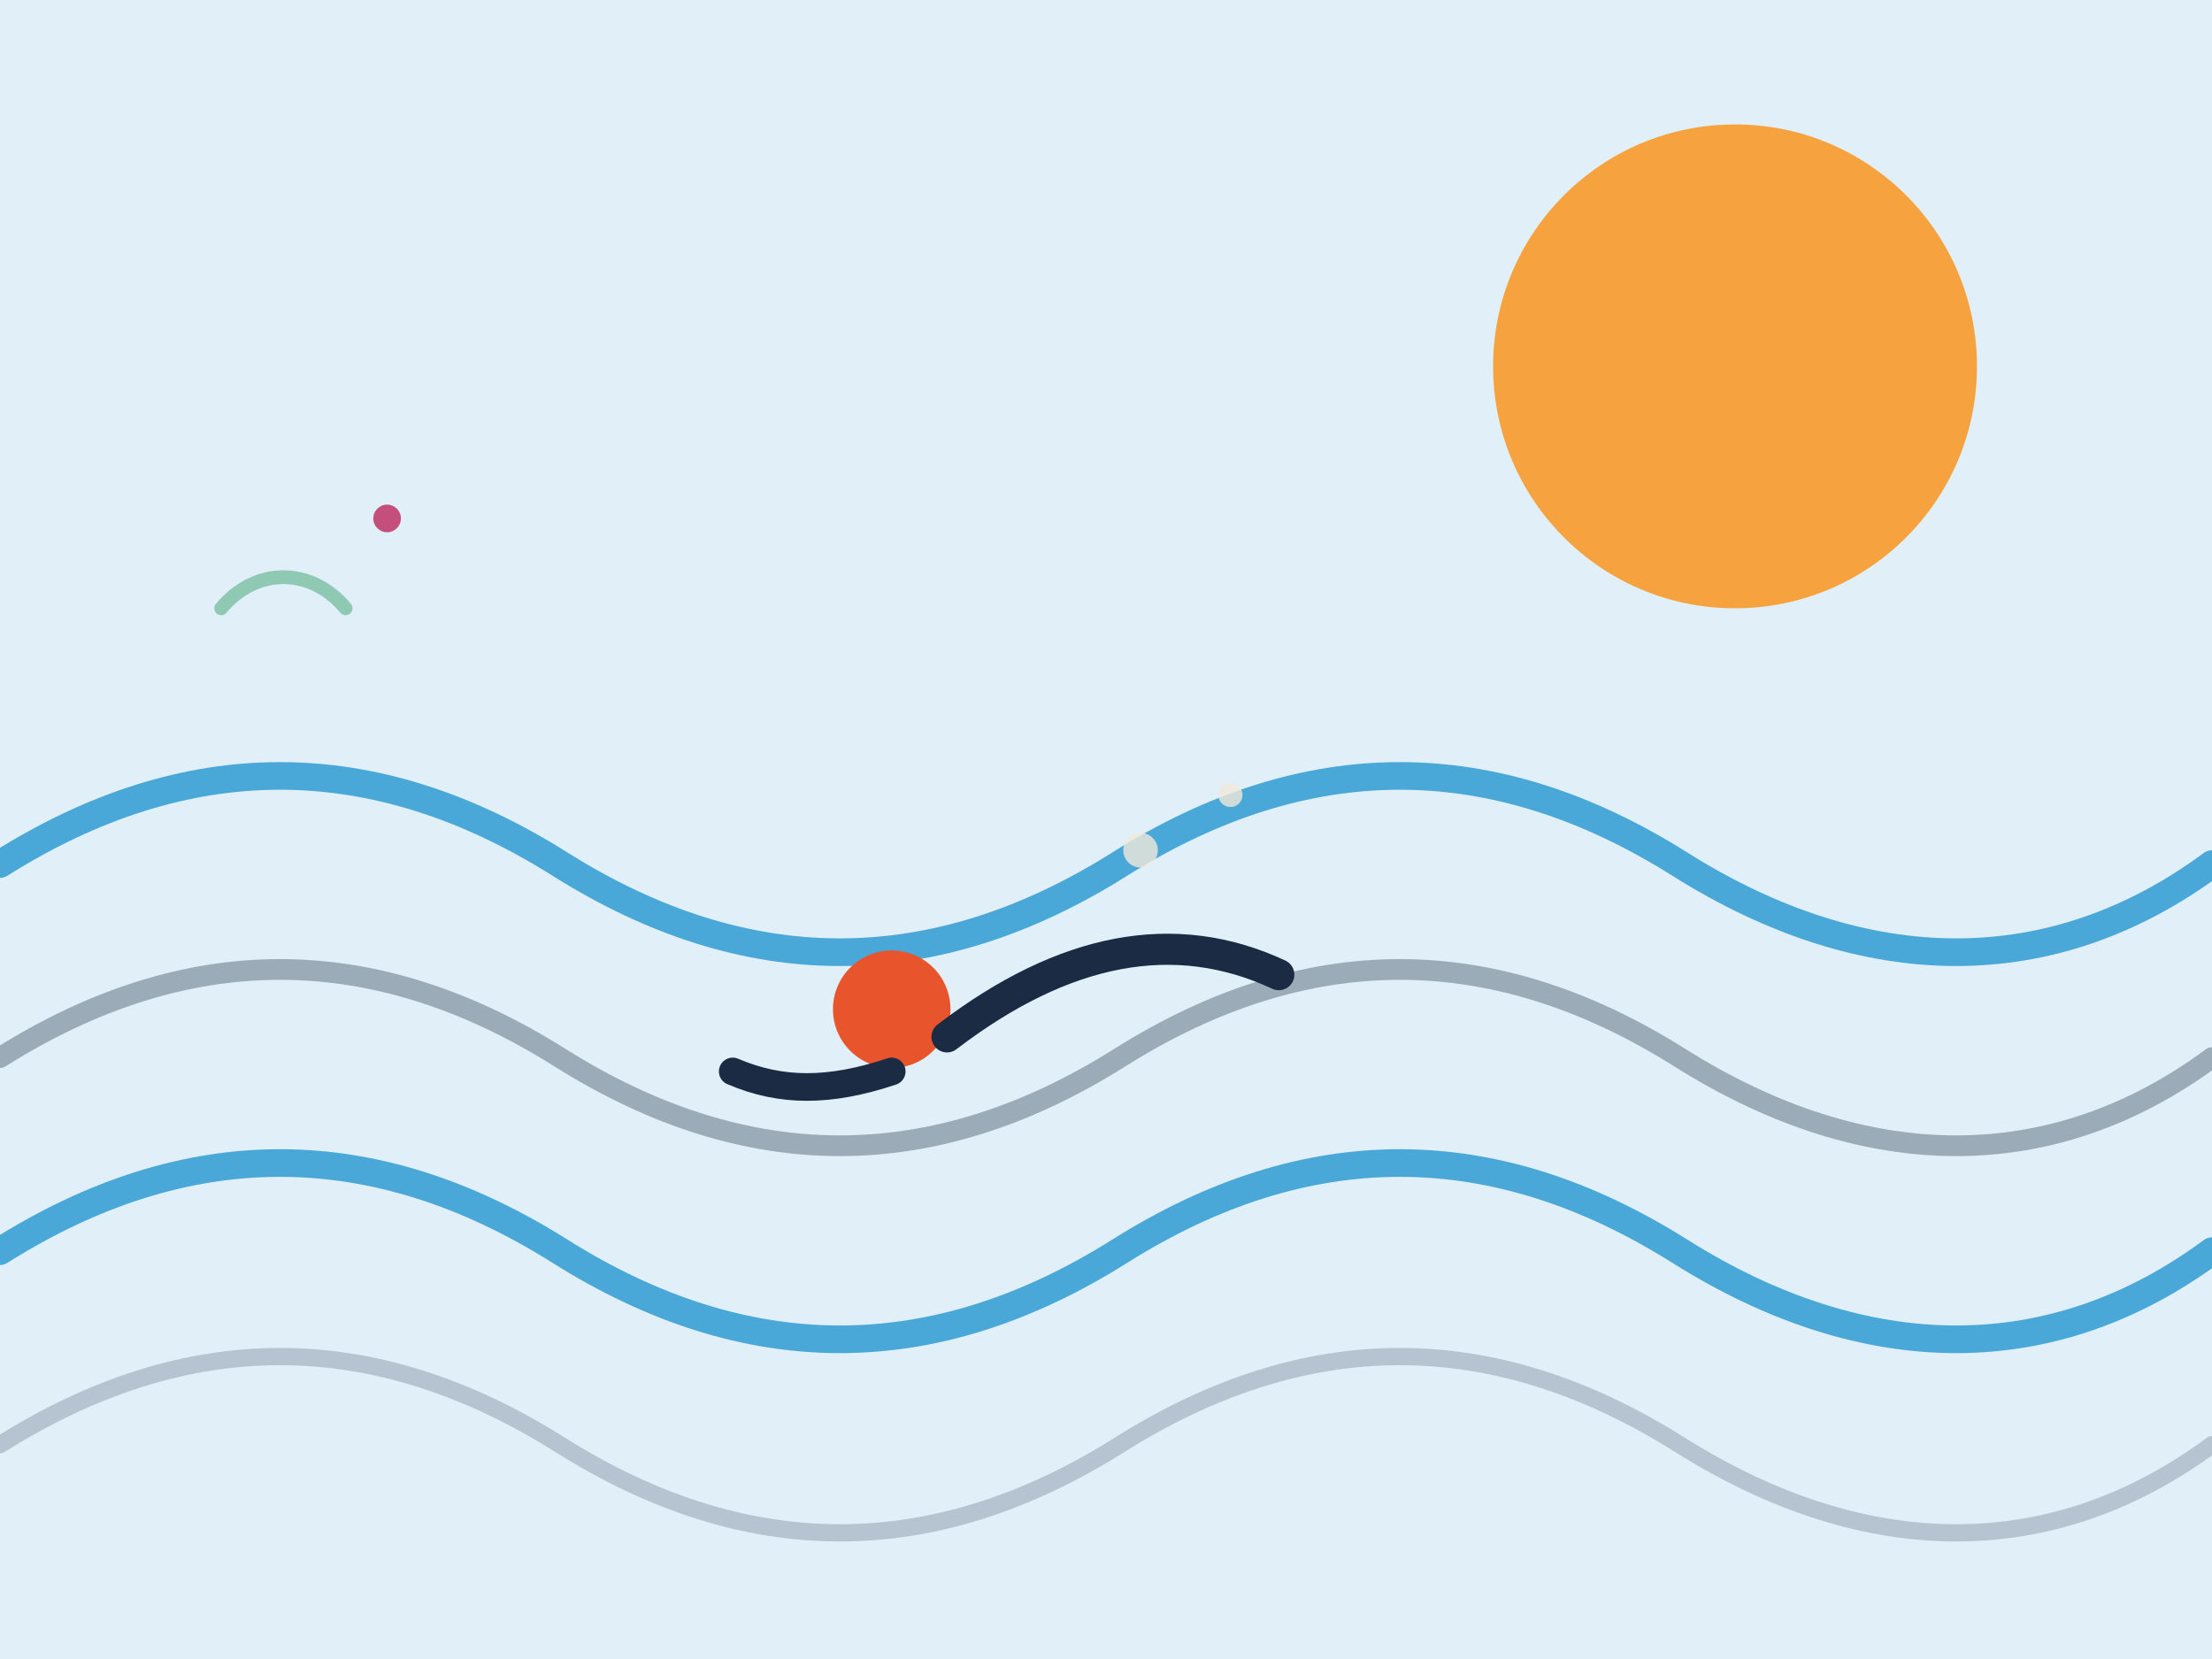
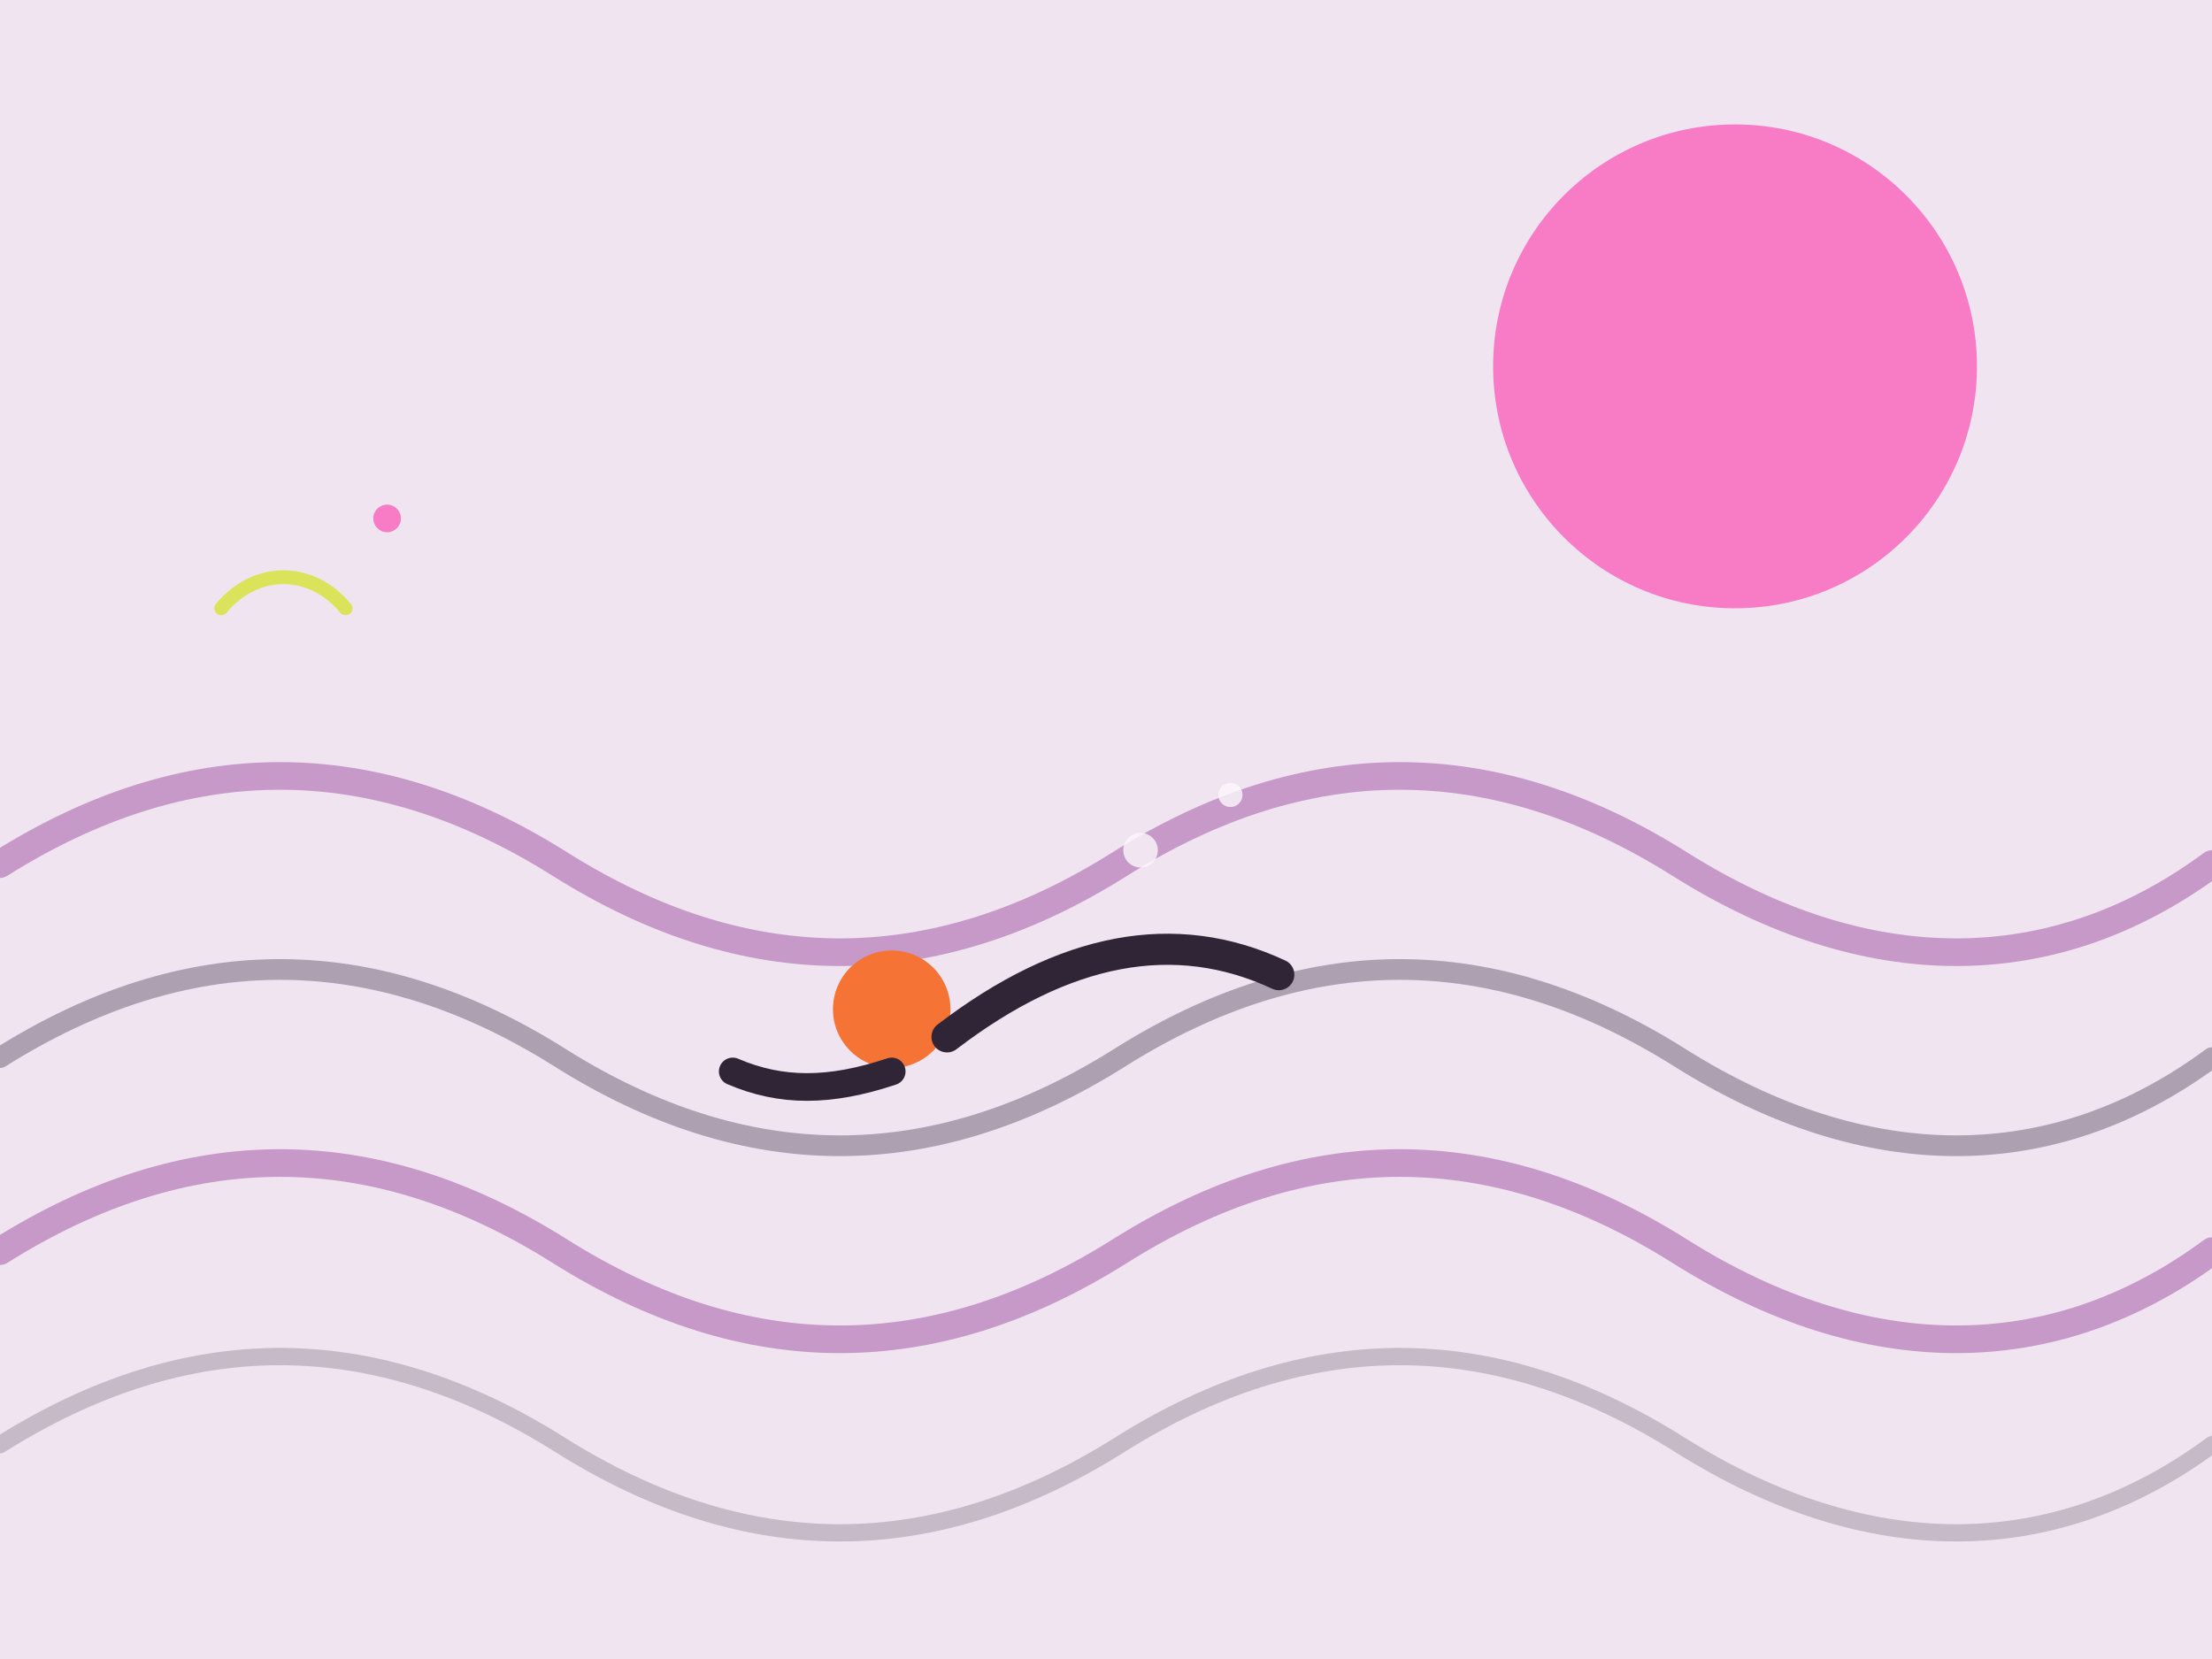
<svg xmlns="http://www.w3.org/2000/svg" fill="none" viewBox="0 0 640 480" role="img" aria-label="Piscina com ondas ao sol">
-   <rect width="640" height="480" fill="#E1F0F8" />
-   <circle cx="502" cy="106" r="70" fill="#F5A23F" />
-   <path d="M0 250c54-34 108-34 162 0s108 34 162 0 108-34 162 0 108 34 154 0" stroke="#4AA8D8" stroke-width="8" stroke-linecap="round" />
-   <path d="M0 306c54-34 108-34 162 0s108 34 162 0 108-34 162 0 108 34 154 0" stroke="#1C2B44" stroke-opacity=".35" stroke-width="6" stroke-linecap="round" />
-   <path d="M0 362c54-34 108-34 162 0s108 34 162 0 108-34 162 0 108 34 154 0" stroke="#4AA8D8" stroke-width="8" stroke-linecap="round" />
-   <path d="M0 418c54-34 108-34 162 0s108 34 162 0 108-34 162 0 108 34 154 0" stroke="#1C2B44" stroke-opacity=".22" stroke-width="5" stroke-linecap="round" />
-   <circle cx="258" cy="292" r="17" fill="#E8542B" />
-   <path d="M274 300c34-26 66-32 96-18" stroke="#1C2B44" stroke-width="9" stroke-linecap="round" />
-   <path d="M258 310c-18 6-32 6-46 0" stroke="#1C2B44" stroke-width="8" stroke-linecap="round" />
-   <circle cx="330" cy="246" r="5" fill="#F1E9DB" opacity=".8" />
-   <circle cx="356" cy="230" r="3.5" fill="#F1E9DB" opacity=".8" />
-   <circle cx="112" cy="150" r="4" fill="#C44E7C" />
-   <path d="M64 176c10-12 26-12 36 0" stroke="#8FC9B4" stroke-width="4" stroke-linecap="round" />
+   <rect width="640" height="480" fill="#F1E4F1" />
+   <circle cx="502" cy="106" r="70" fill="#F77CC5" />
+   <path d="M0 250c54-34 108-34 162 0s108 34 162 0 108-34 162 0 108 34 154 0" stroke="#C799C8" stroke-width="8" stroke-linecap="round" />
+   <path d="M0 306c54-34 108-34 162 0s108 34 162 0 108-34 162 0 108 34 154 0" stroke="#302437" stroke-opacity=".35" stroke-width="6" stroke-linecap="round" />
+   <path d="M0 362c54-34 108-34 162 0s108 34 162 0 108-34 162 0 108 34 154 0" stroke="#C799C8" stroke-width="8" stroke-linecap="round" />
+   <path d="M0 418c54-34 108-34 162 0s108 34 162 0 108-34 162 0 108 34 154 0" stroke="#302437" stroke-opacity=".22" stroke-width="5" stroke-linecap="round" />
+   <circle cx="258" cy="292" r="17" fill="#F57335" />
+   <path d="M274 300c34-26 66-32 96-18" stroke="#302437" stroke-width="9" stroke-linecap="round" />
+   <path d="M258 310c-18 6-32 6-46 0" stroke="#302437" stroke-width="8" stroke-linecap="round" />
+   <circle cx="330" cy="246" r="5" fill="#FCF8FC" opacity=".8" />
+   <circle cx="356" cy="230" r="3.5" fill="#FCF8FC" opacity=".8" />
+   <circle cx="112" cy="150" r="4" fill="#F77CC5" />
+   <path d="M64 176c10-12 26-12 36 0" stroke="#DAE35A" stroke-width="4" stroke-linecap="round" />
</svg>
